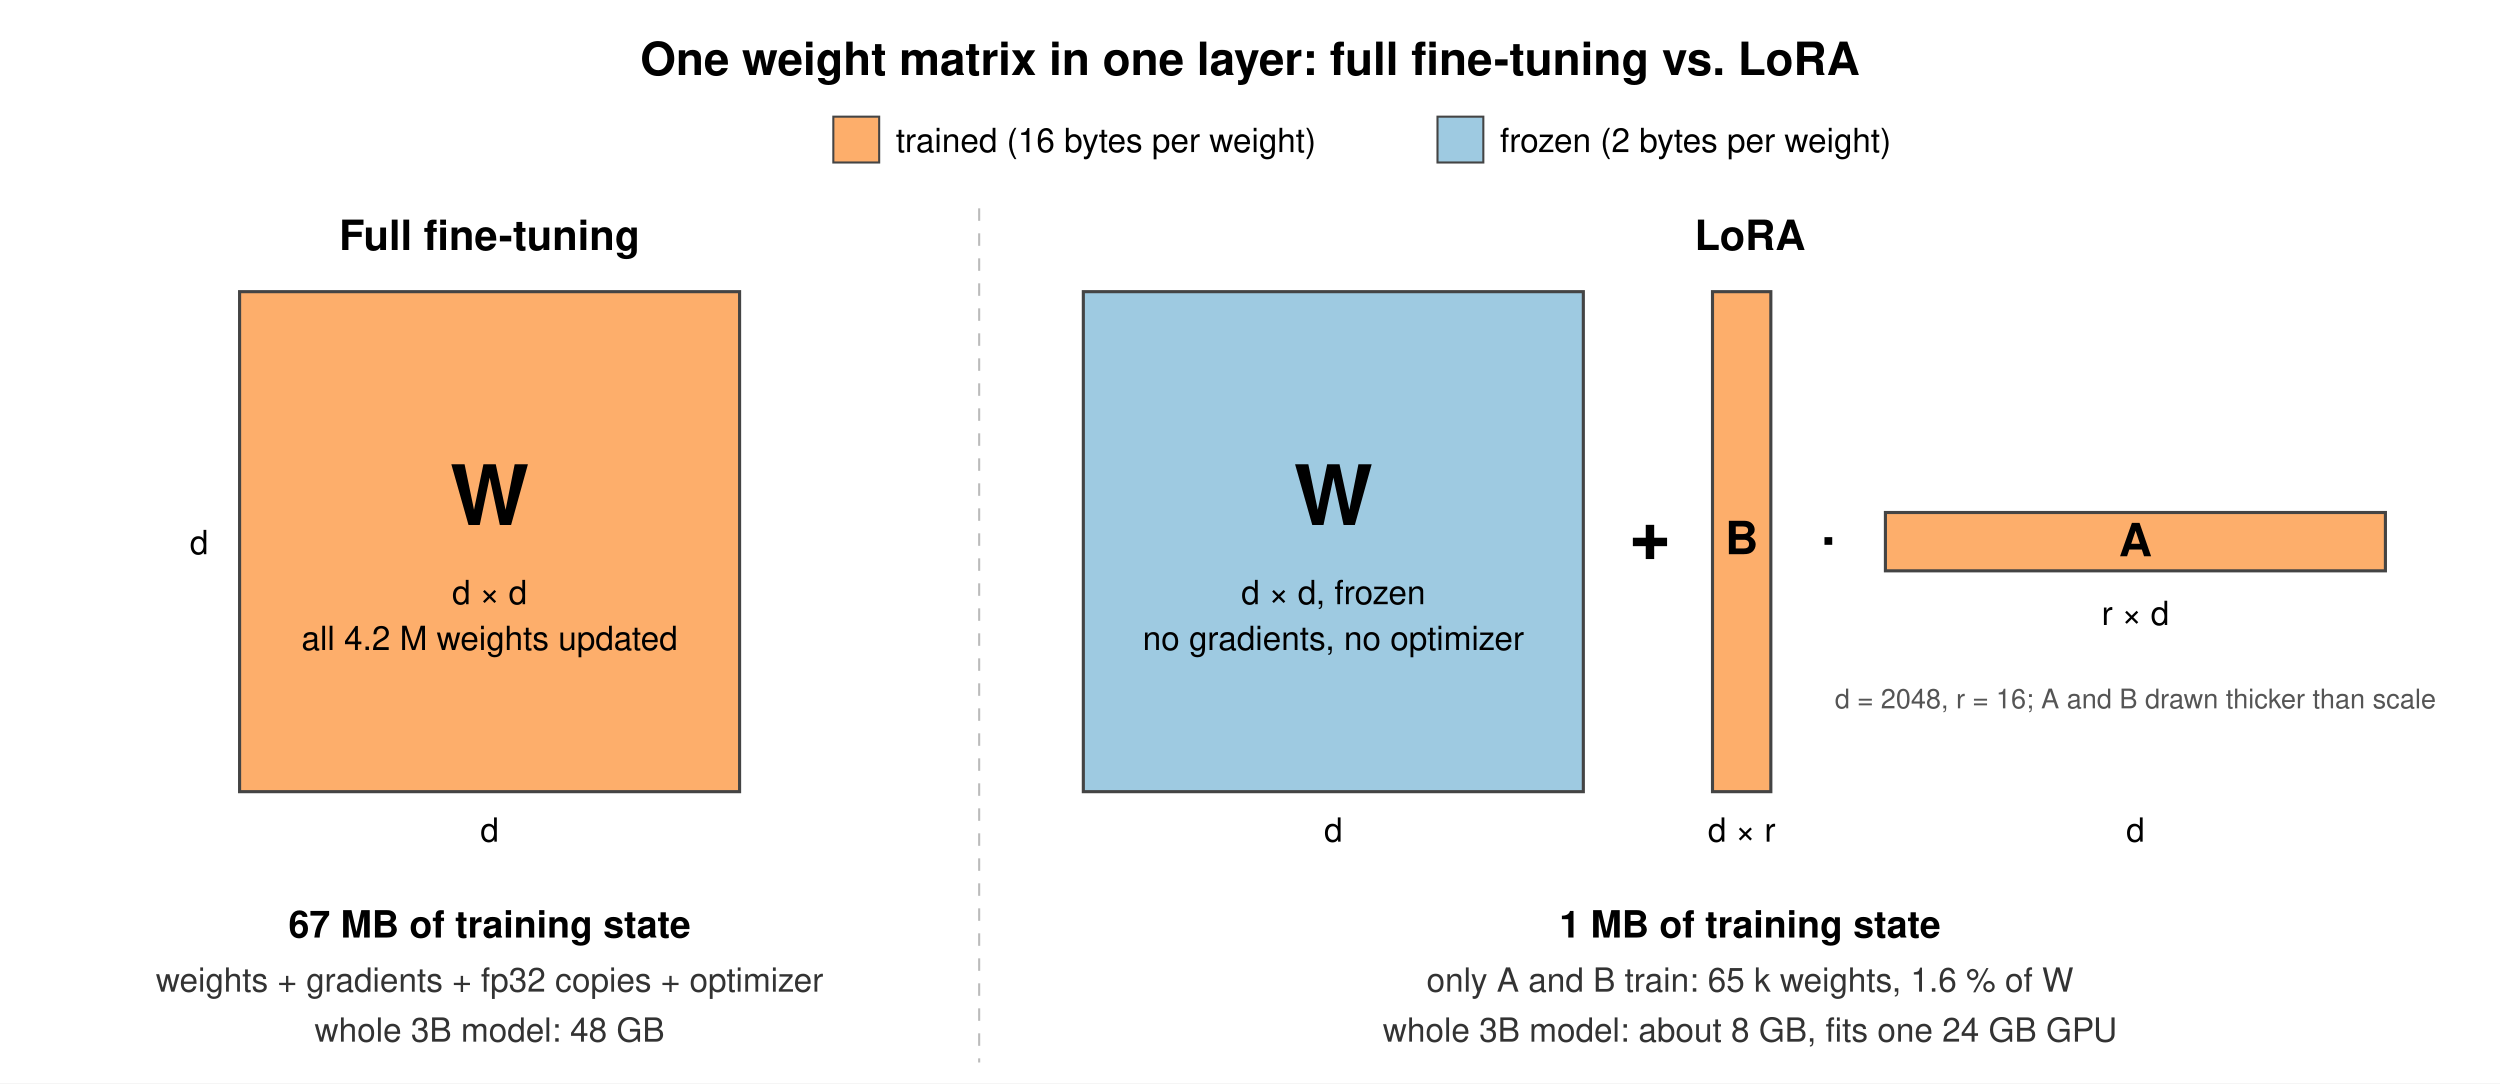
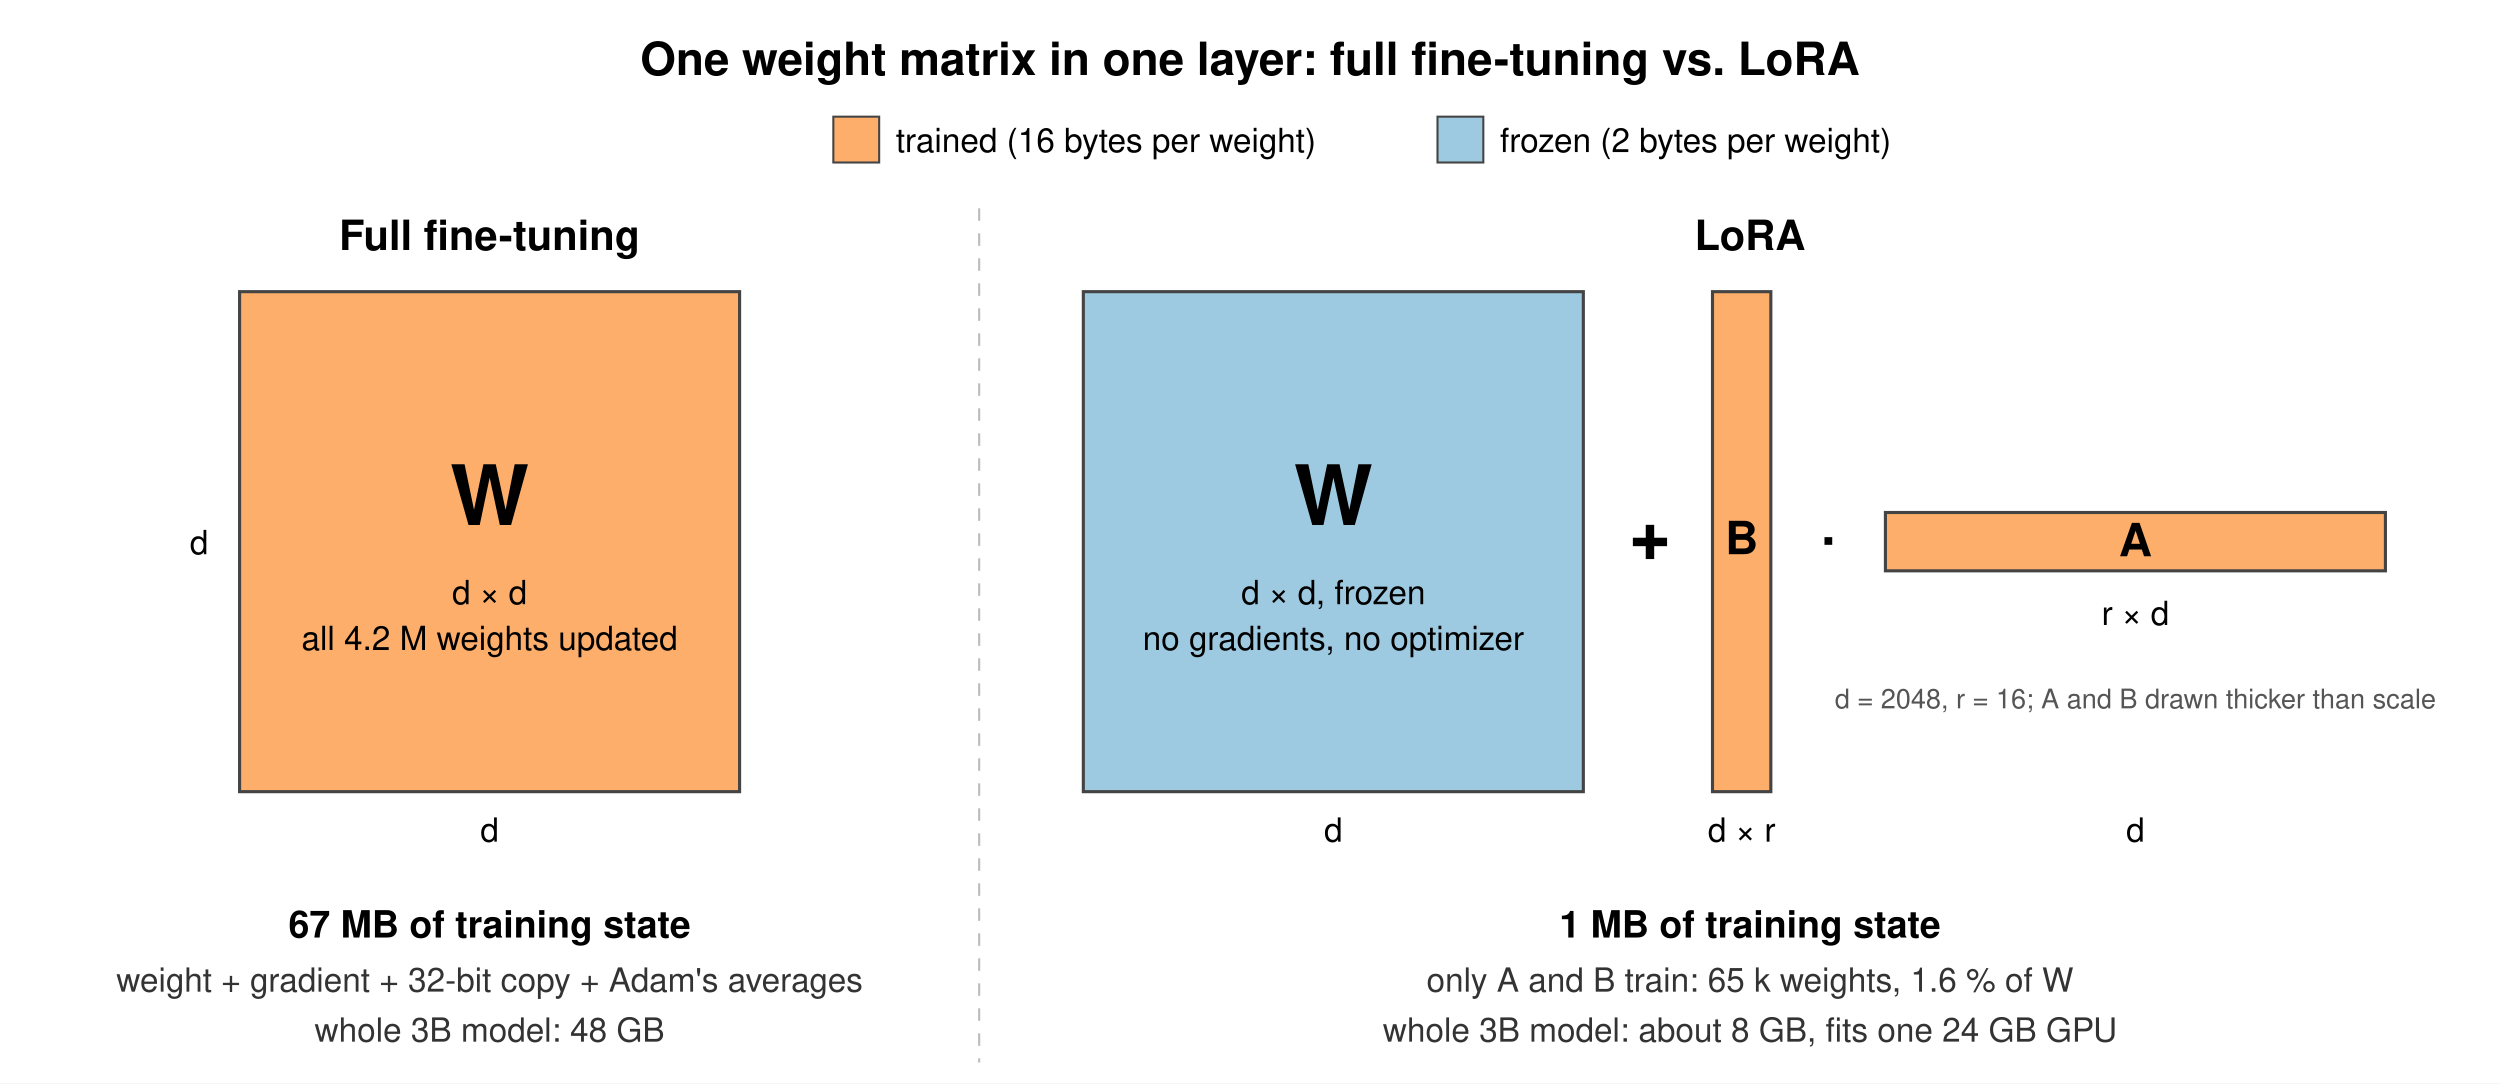
<svg xmlns="http://www.w3.org/2000/svg" width="1200" height="520" viewBox="0 0 1200 520" font-family="Helvetica, Arial, sans-serif" font-size="18">
  <rect width="1200" height="520" fill="#ffffff" />
  <text x="600" y="36" text-anchor="middle" font-weight="bold" font-size="22">One weight matrix in one layer: full fine-tuning vs. LoRA</text>
  <rect x="400" y="56" width="22" height="22" fill="#fdae6b" stroke="#444" />
  <text x="430" y="73" font-size="16">trained (16 bytes per weight)</text>
  <rect x="690" y="56" width="22" height="22" fill="#9ecae1" stroke="#444" />
  <text x="720" y="73" font-size="16">frozen (2 bytes per weight)</text>
  <text x="235" y="120" text-anchor="middle" font-weight="bold" font-size="20">Full fine-tuning</text>
  <rect x="115" y="140" width="240" height="240" fill="#fdae6b" stroke="#444" stroke-width="1.5" />
  <text x="235" y="252" text-anchor="middle" font-weight="bold" font-size="40">W</text>
  <text x="235" y="290" text-anchor="middle" font-size="16">d × d</text>
  <text x="235" y="312" text-anchor="middle" font-size="16">all 4.2 M weights updated</text>
  <text x="100" y="266" text-anchor="end" font-size="16">d</text>
  <text x="235" y="404" text-anchor="middle" font-size="16">d</text>
  <text x="235" y="450" text-anchor="middle" font-size="18" font-weight="bold">67 MB of training state</text>
-   <text x="235" y="476" text-anchor="middle" font-size="16" fill="#333">weights + gradients + fp32 copies + optimizer</text>
+   <text x="235" y="476" text-anchor="middle" font-size="16" fill="#333">weight + gradient + 32-bit copy + Adam's averages</text>
  <text x="235" y="500" text-anchor="middle" font-size="16" fill="#333">whole 3B model: 48 GB</text>
  <line x1="470" y1="100" x2="470" y2="510" stroke="#bbb" stroke-dasharray="6 6" />
  <text x="840" y="120" text-anchor="middle" font-weight="bold" font-size="20">LoRA</text>
  <rect x="520" y="140" width="240" height="240" fill="#9ecae1" stroke="#444" stroke-width="1.5" />
  <text x="640" y="252" text-anchor="middle" font-weight="bold" font-size="40">W</text>
  <text x="640" y="290" text-anchor="middle" font-size="16">d × d, frozen</text>
  <text x="640" y="312" text-anchor="middle" font-size="16">no gradients, no optimizer</text>
  <text x="640" y="404" text-anchor="middle" font-size="16">d</text>
  <text x="792" y="268" text-anchor="middle" font-size="34" font-weight="bold">+</text>
  <rect x="822" y="140" width="28" height="240" fill="#fdae6b" stroke="#444" stroke-width="1.5" />
  <text x="836" y="266" text-anchor="middle" font-weight="bold" font-size="22">B</text>
  <text x="836" y="404" text-anchor="middle" font-size="16">d × r</text>
  <text x="878" y="268" text-anchor="middle" font-size="30" font-weight="bold">·</text>
  <rect x="905" y="246" width="240" height="28" fill="#fdae6b" stroke="#444" stroke-width="1.5" />
  <text x="1025" y="267" text-anchor="middle" font-weight="bold" font-size="22">A</text>
  <text x="1025" y="300" text-anchor="middle" font-size="16">r × d</text>
  <text x="1025" y="404" text-anchor="middle" font-size="16">d</text>
  <text x="840" y="450" text-anchor="middle" font-size="18" font-weight="bold">1 MB of training state</text>
  <text x="840" y="476" text-anchor="middle" font-size="16" fill="#333">only A and B train: 65 k weights, 1.6 % of W</text>
  <text x="840" y="500" text-anchor="middle" font-size="16" fill="#333">whole 3B model: about 8 GB, fits one 24 GB GPU</text>
  <text x="1025" y="340" text-anchor="middle" font-size="13" fill="#555">d = 2048, r = 16; A and B drawn thicker than scale</text>
</svg>
